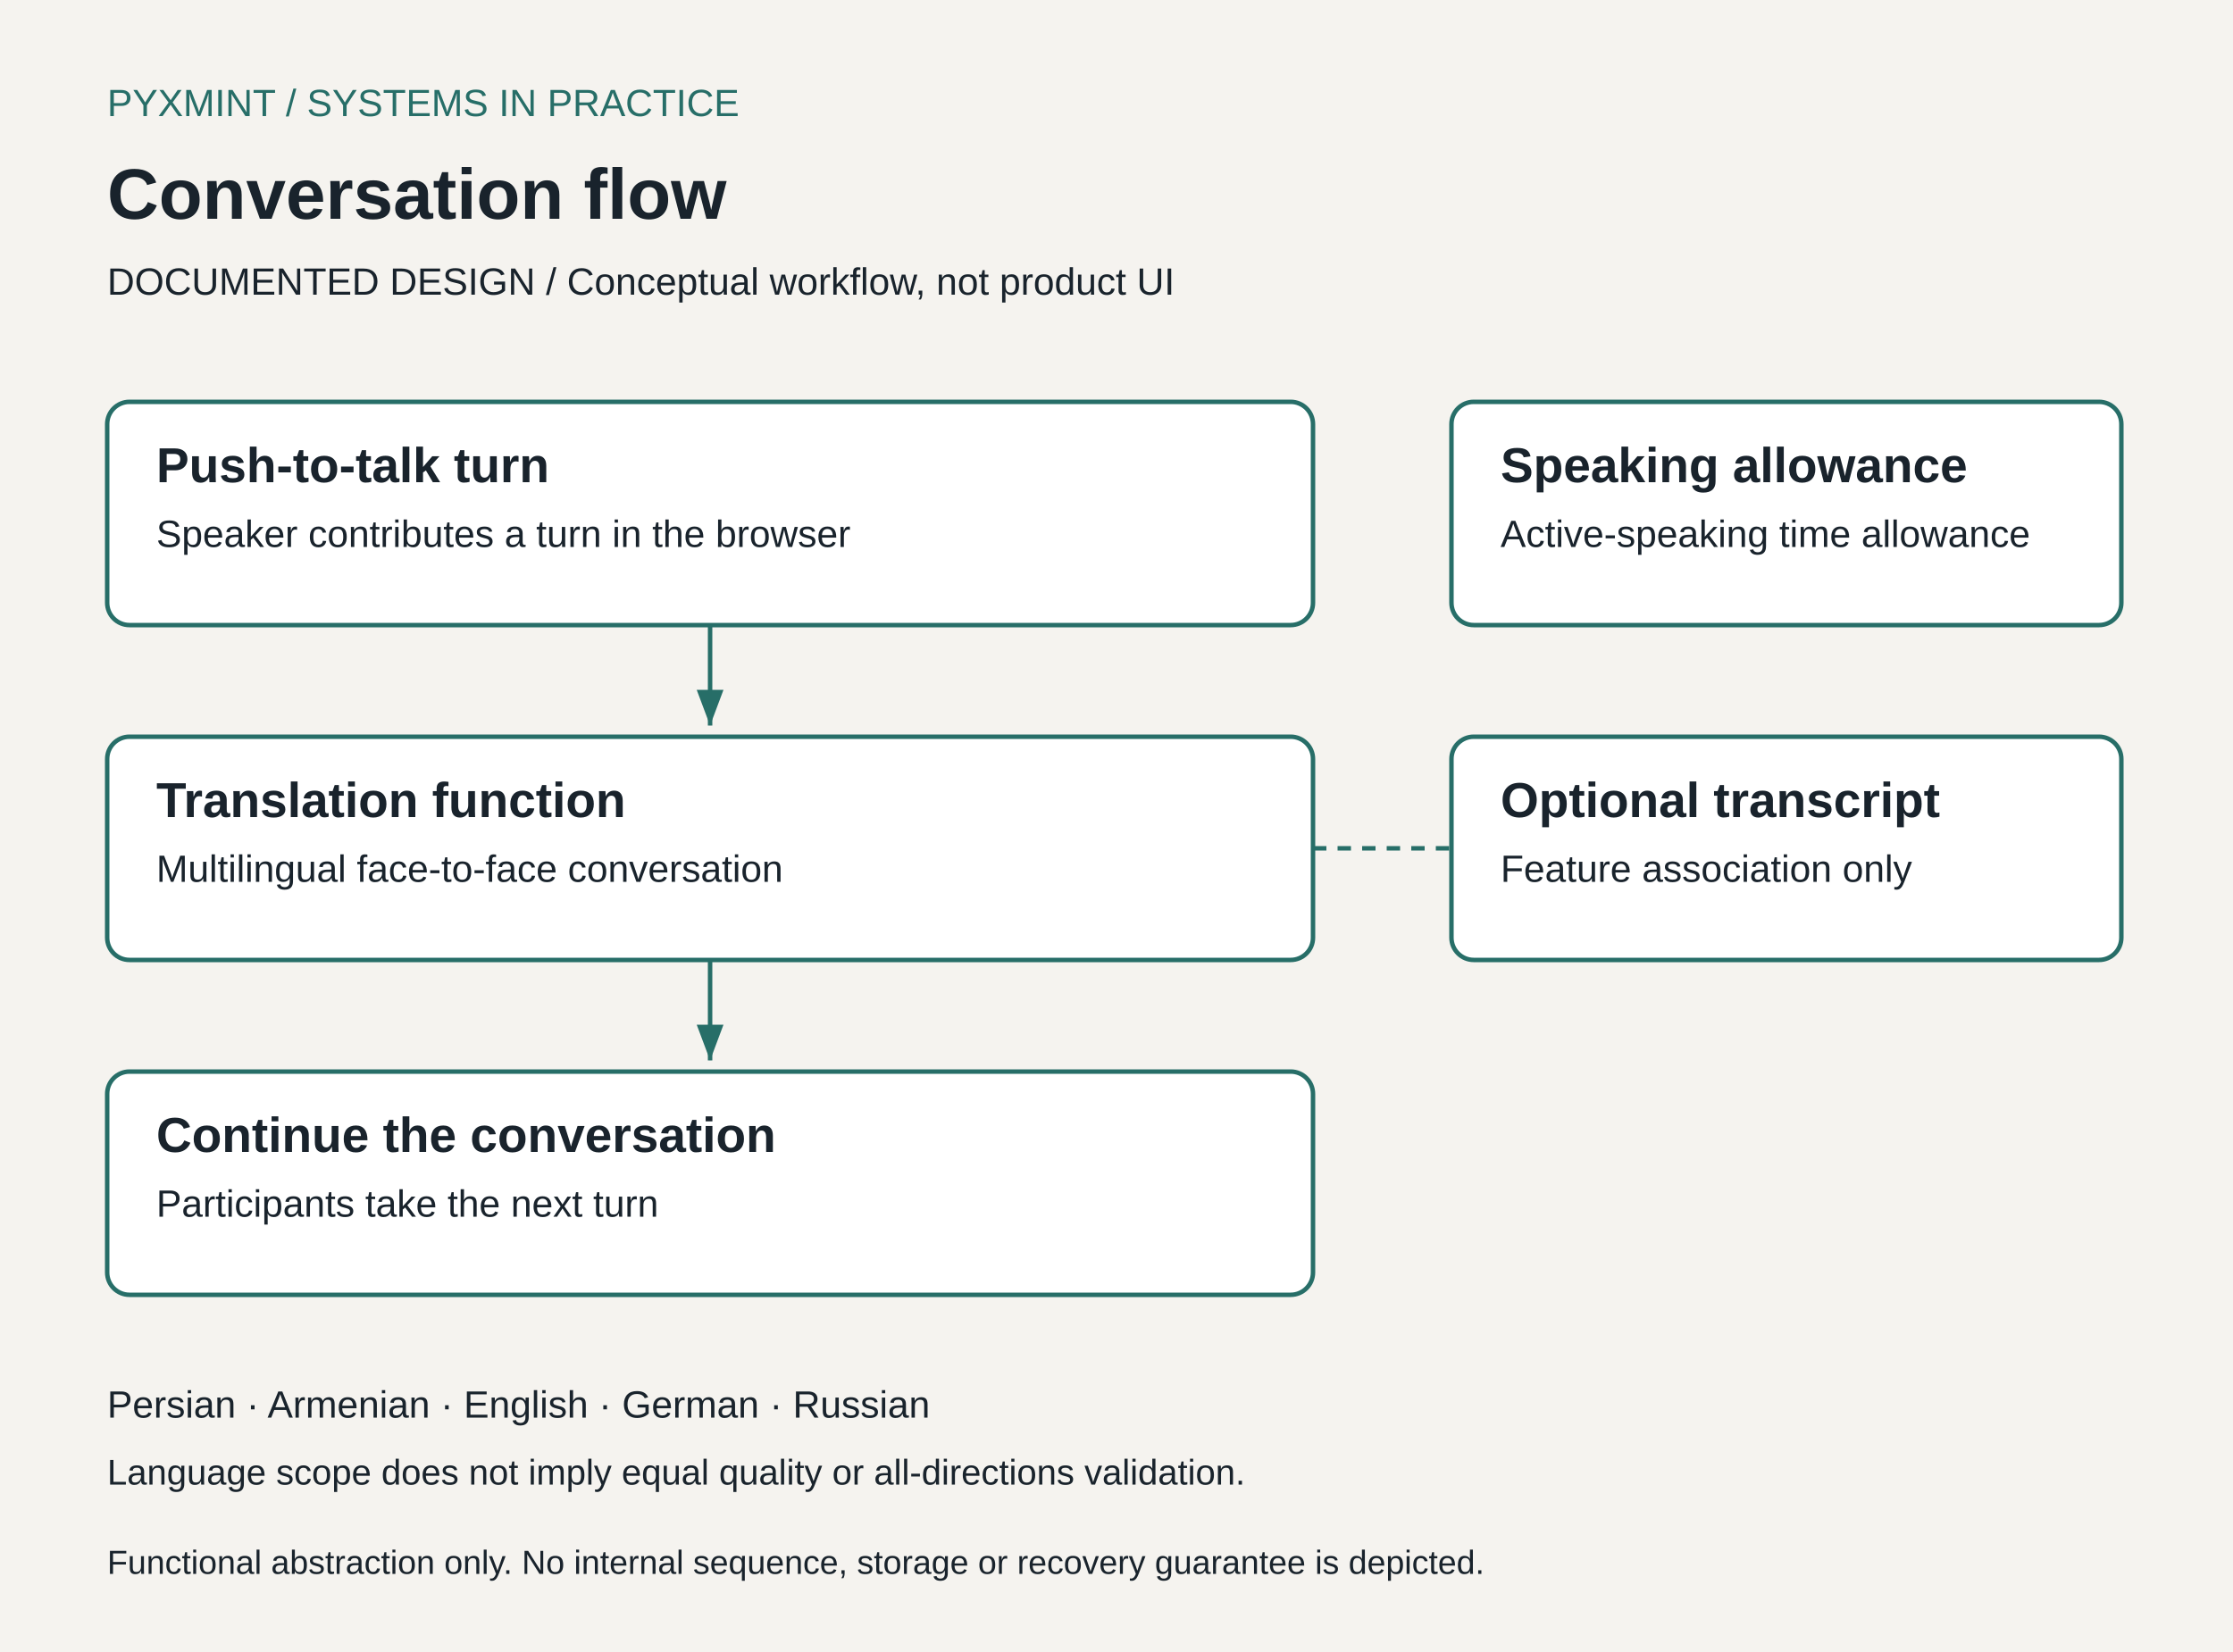
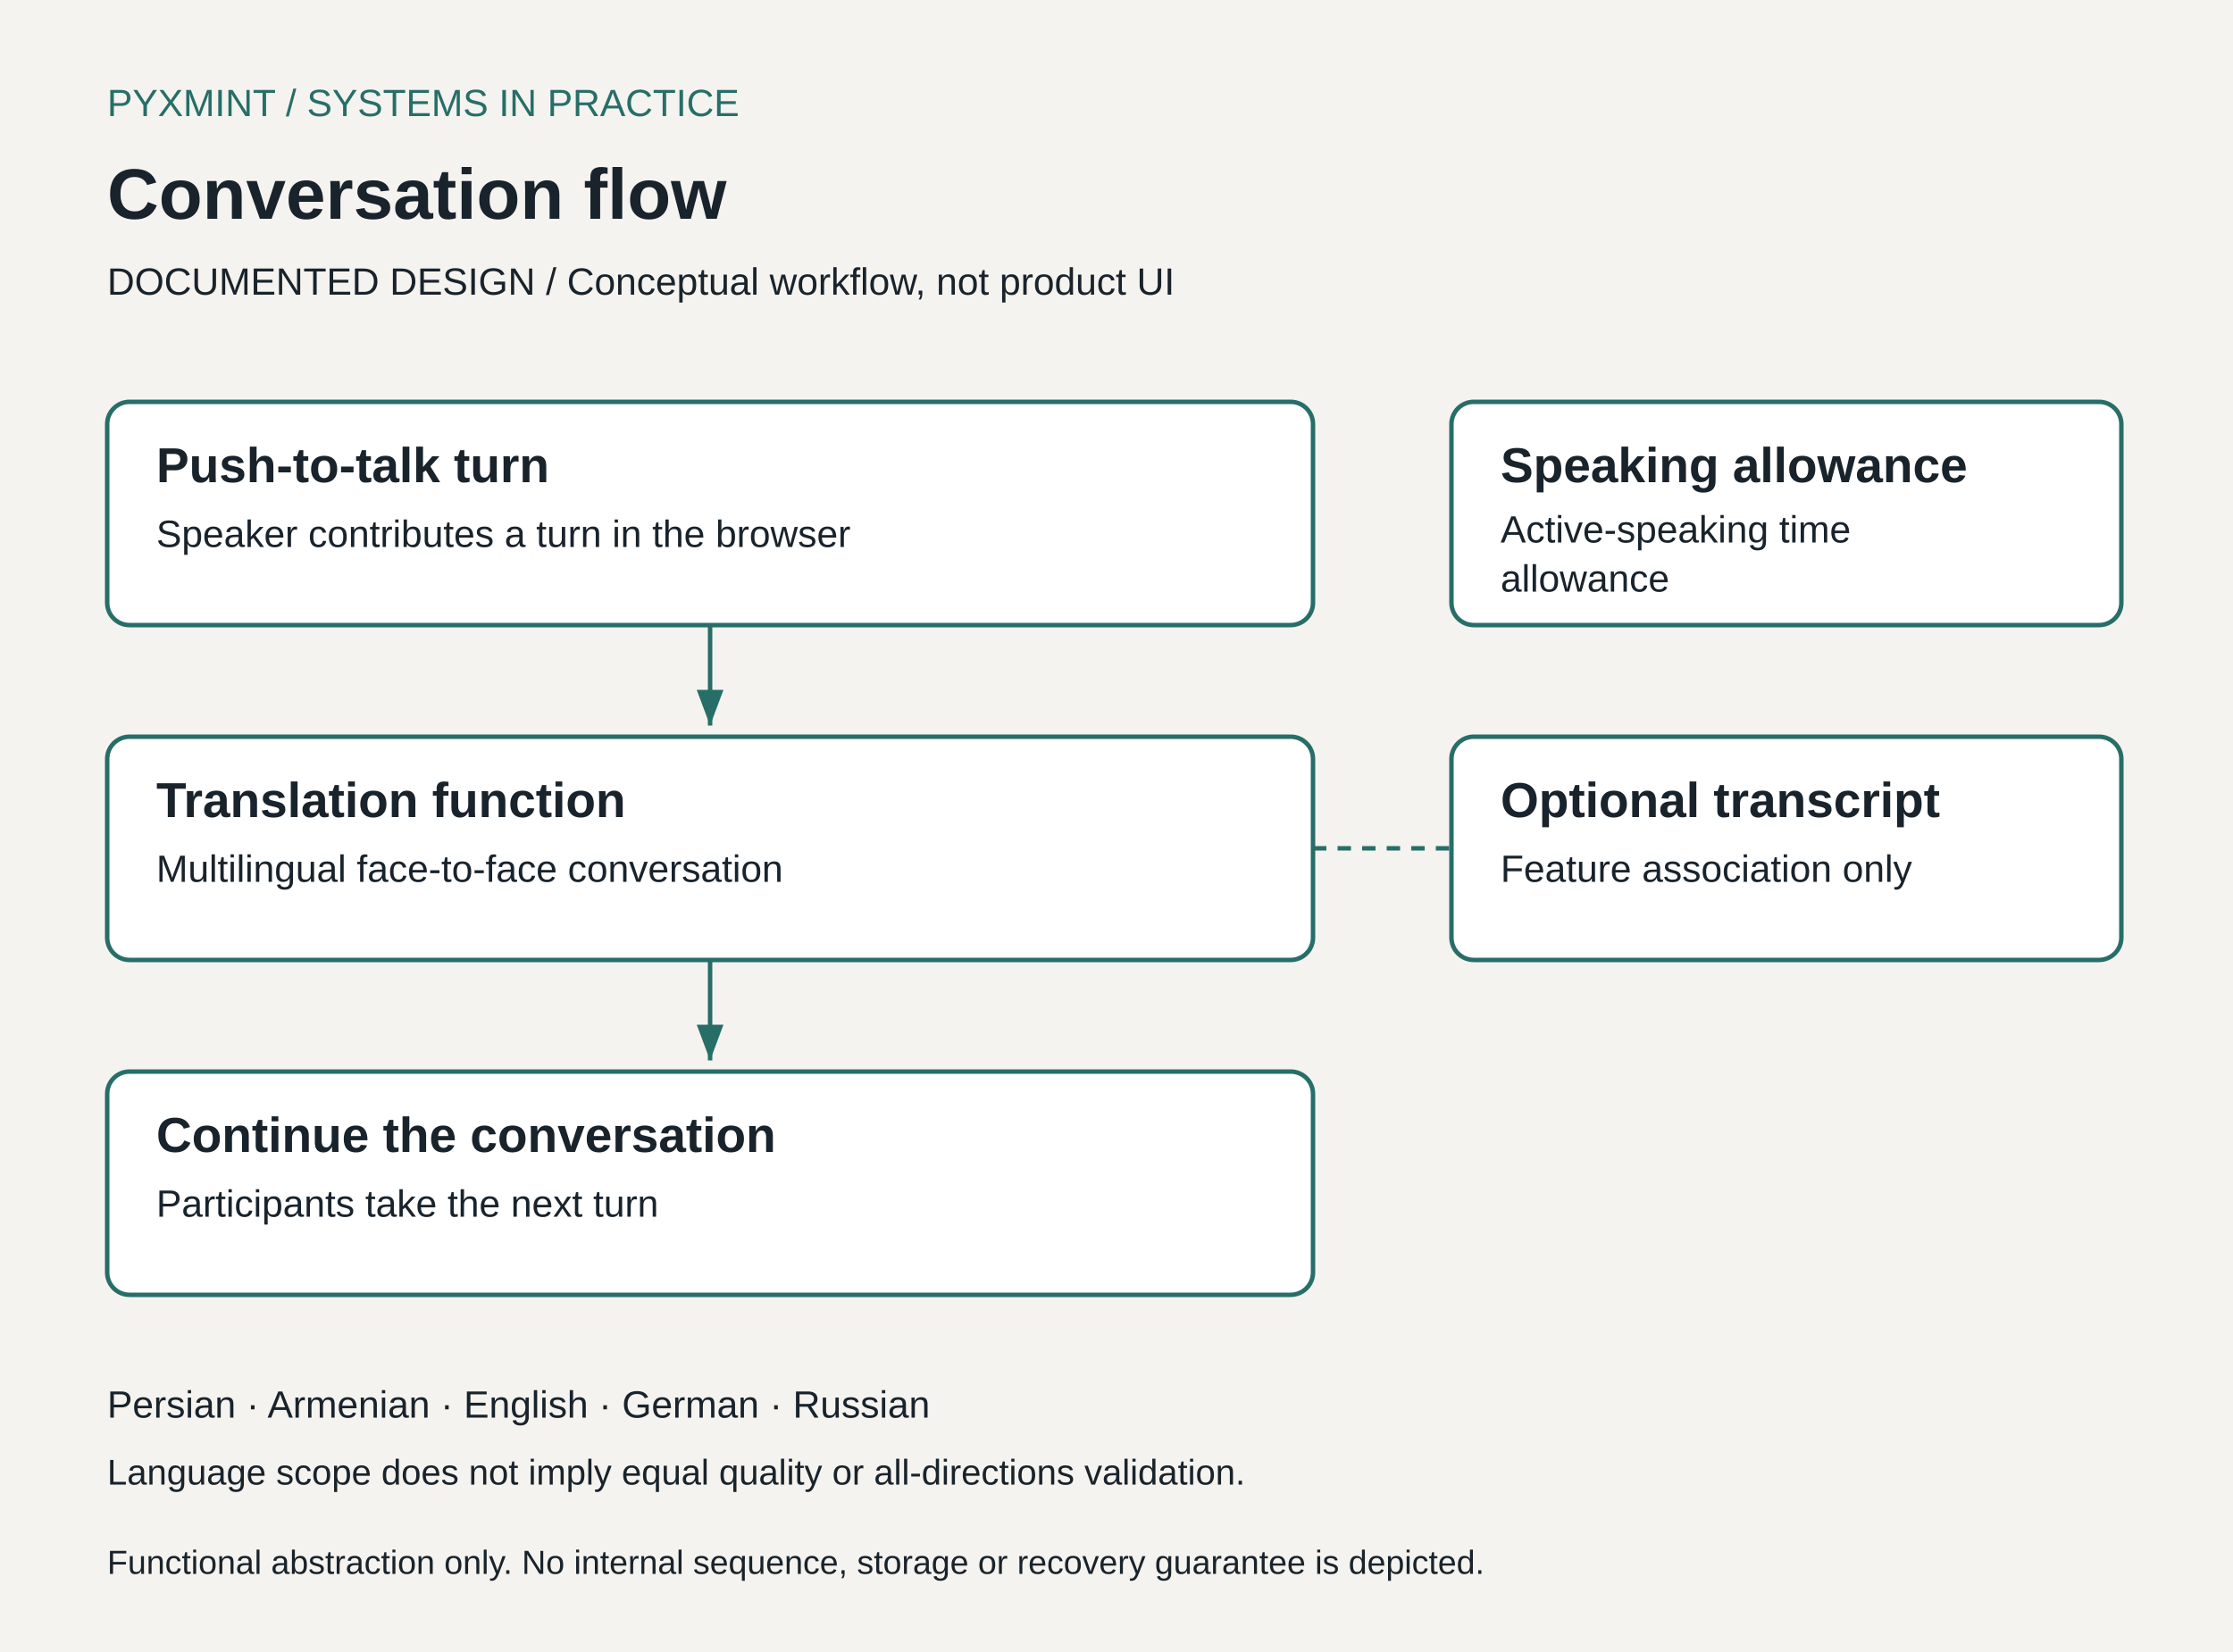
<svg xmlns="http://www.w3.org/2000/svg" width="1000" height="740" viewBox="0 0 1000 740" role="img" aria-labelledby="title desc">
  <defs>
    <marker id="arrow" markerWidth="10" markerHeight="10" refX="8" refY="3" orient="auto">
      <path d="M0,0 L8,3 L0,6" fill="#276E68" />
    </marker>
  </defs>
  <rect width="1000" height="740" fill="#F5F3EF" />
  <g font-family="Arial, sans-serif" fill="#19232C">
    <text x="48" y="52" font-size="17" fill="#276E68">PYXMINT / SYSTEMS IN PRACTICE</text>
    <text x="48" y="98" font-size="32" font-weight="bold">Conversation flow</text>
    <text x="48" y="132" font-size="17">DOCUMENTED DESIGN / Conceptual workflow, not product UI</text>
    <rect x="48" y="180" width="540" height="100" rx="10" fill="#FFFFFF" stroke="#276E68" stroke-width="2" />
    <text x="70" y="216" font-size="22" font-weight="bold">Push-to-talk turn</text>
    <text x="70" y="245" font-size="17">Speaker contributes a turn in the browser</text>
    <path d="M318,280 L318,325" stroke="#276E68" stroke-width="2" fill="none" marker-end="url(#arrow)" />
    <rect x="48" y="330" width="540" height="100" rx="10" fill="#FFFFFF" stroke="#276E68" stroke-width="2" />
    <text x="70" y="366" font-size="22" font-weight="bold">Translation function</text>
    <text x="70" y="395" font-size="17">Multilingual face-to-face conversation</text>
    <path d="M318,430 L318,475" stroke="#276E68" stroke-width="2" fill="none" marker-end="url(#arrow)" />
    <rect x="48" y="480" width="540" height="100" rx="10" fill="#FFFFFF" stroke="#276E68" stroke-width="2" />
    <text x="70" y="516" font-size="22" font-weight="bold">Continue the conversation</text>
    <text x="70" y="545" font-size="17">Participants take the next turn</text>
    <rect x="650" y="330" width="300" height="100" rx="10" fill="#FFFFFF" stroke="#276E68" stroke-width="2" />
    <text x="672" y="366" font-size="22" font-weight="bold">Optional transcript</text>
    <text x="672" y="395" font-size="17">Feature association only</text>
    <path d="M588,380 L650,380" stroke="#276E68" stroke-width="2" stroke-dasharray="6 5" />
    <rect x="650" y="180" width="300" height="100" rx="10" fill="#FFFFFF" stroke="#276E68" stroke-width="2" />
    <text x="672" y="216" font-size="22" font-weight="bold">Speaking allowance</text>
-     <text x="672" y="245" font-size="17">Active-speaking time allowance</text>
+     <text x="672" y="243" font-size="17">
+       <tspan x="672">Active-speaking time</tspan>
+       <tspan x="672" dy="22">allowance</tspan>
+     </text>
    <text x="48" y="635" font-size="17">Persian · Armenian · English · German · Russian</text>
    <text x="48" y="665" font-size="16">Language scope does not imply equal quality or all-directions validation.</text>
    <text x="48" y="705" font-size="15">Functional abstraction only. No internal sequence, storage or recovery guarantee is depicted.</text>
  </g>
</svg>
